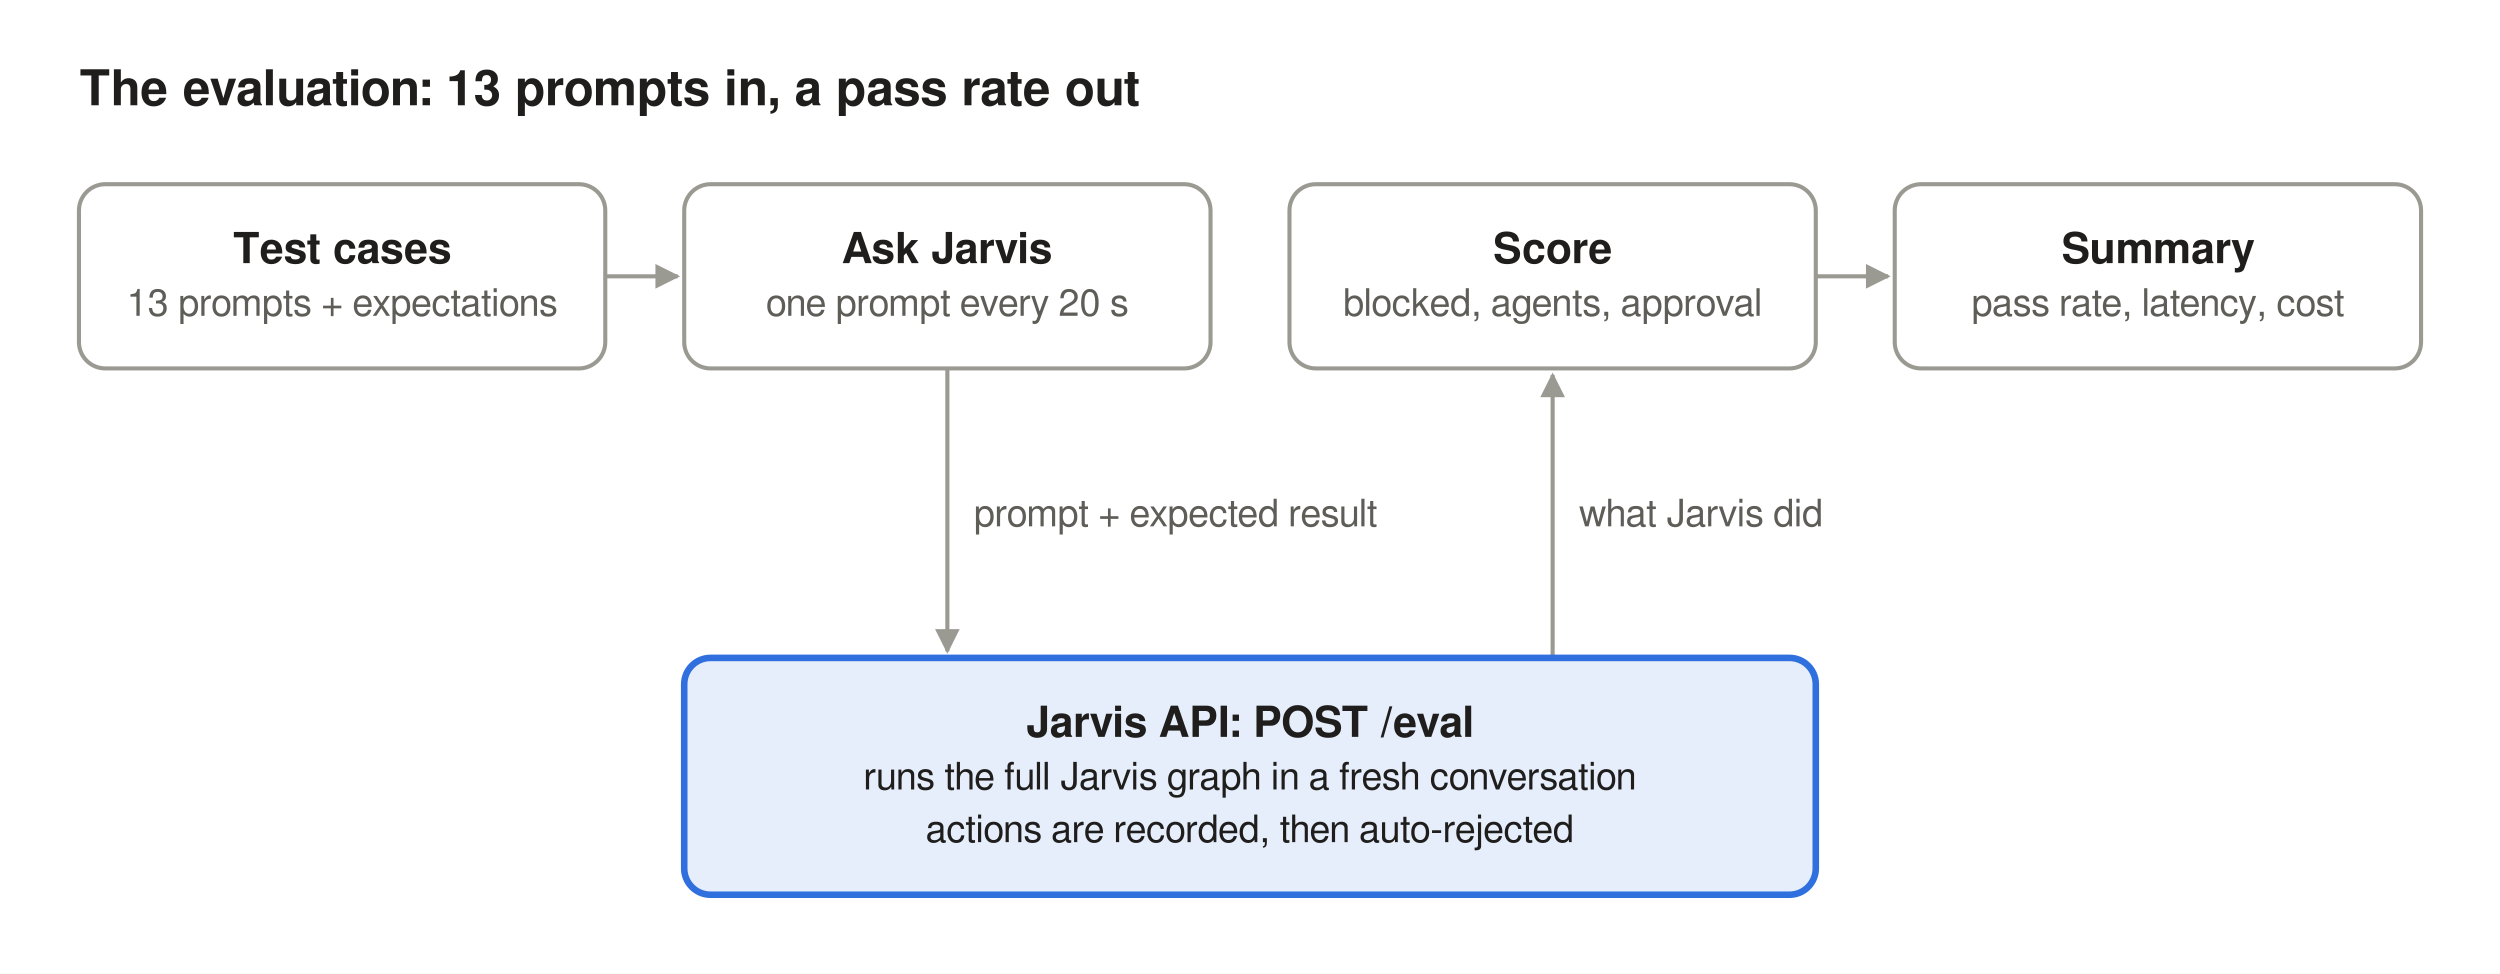
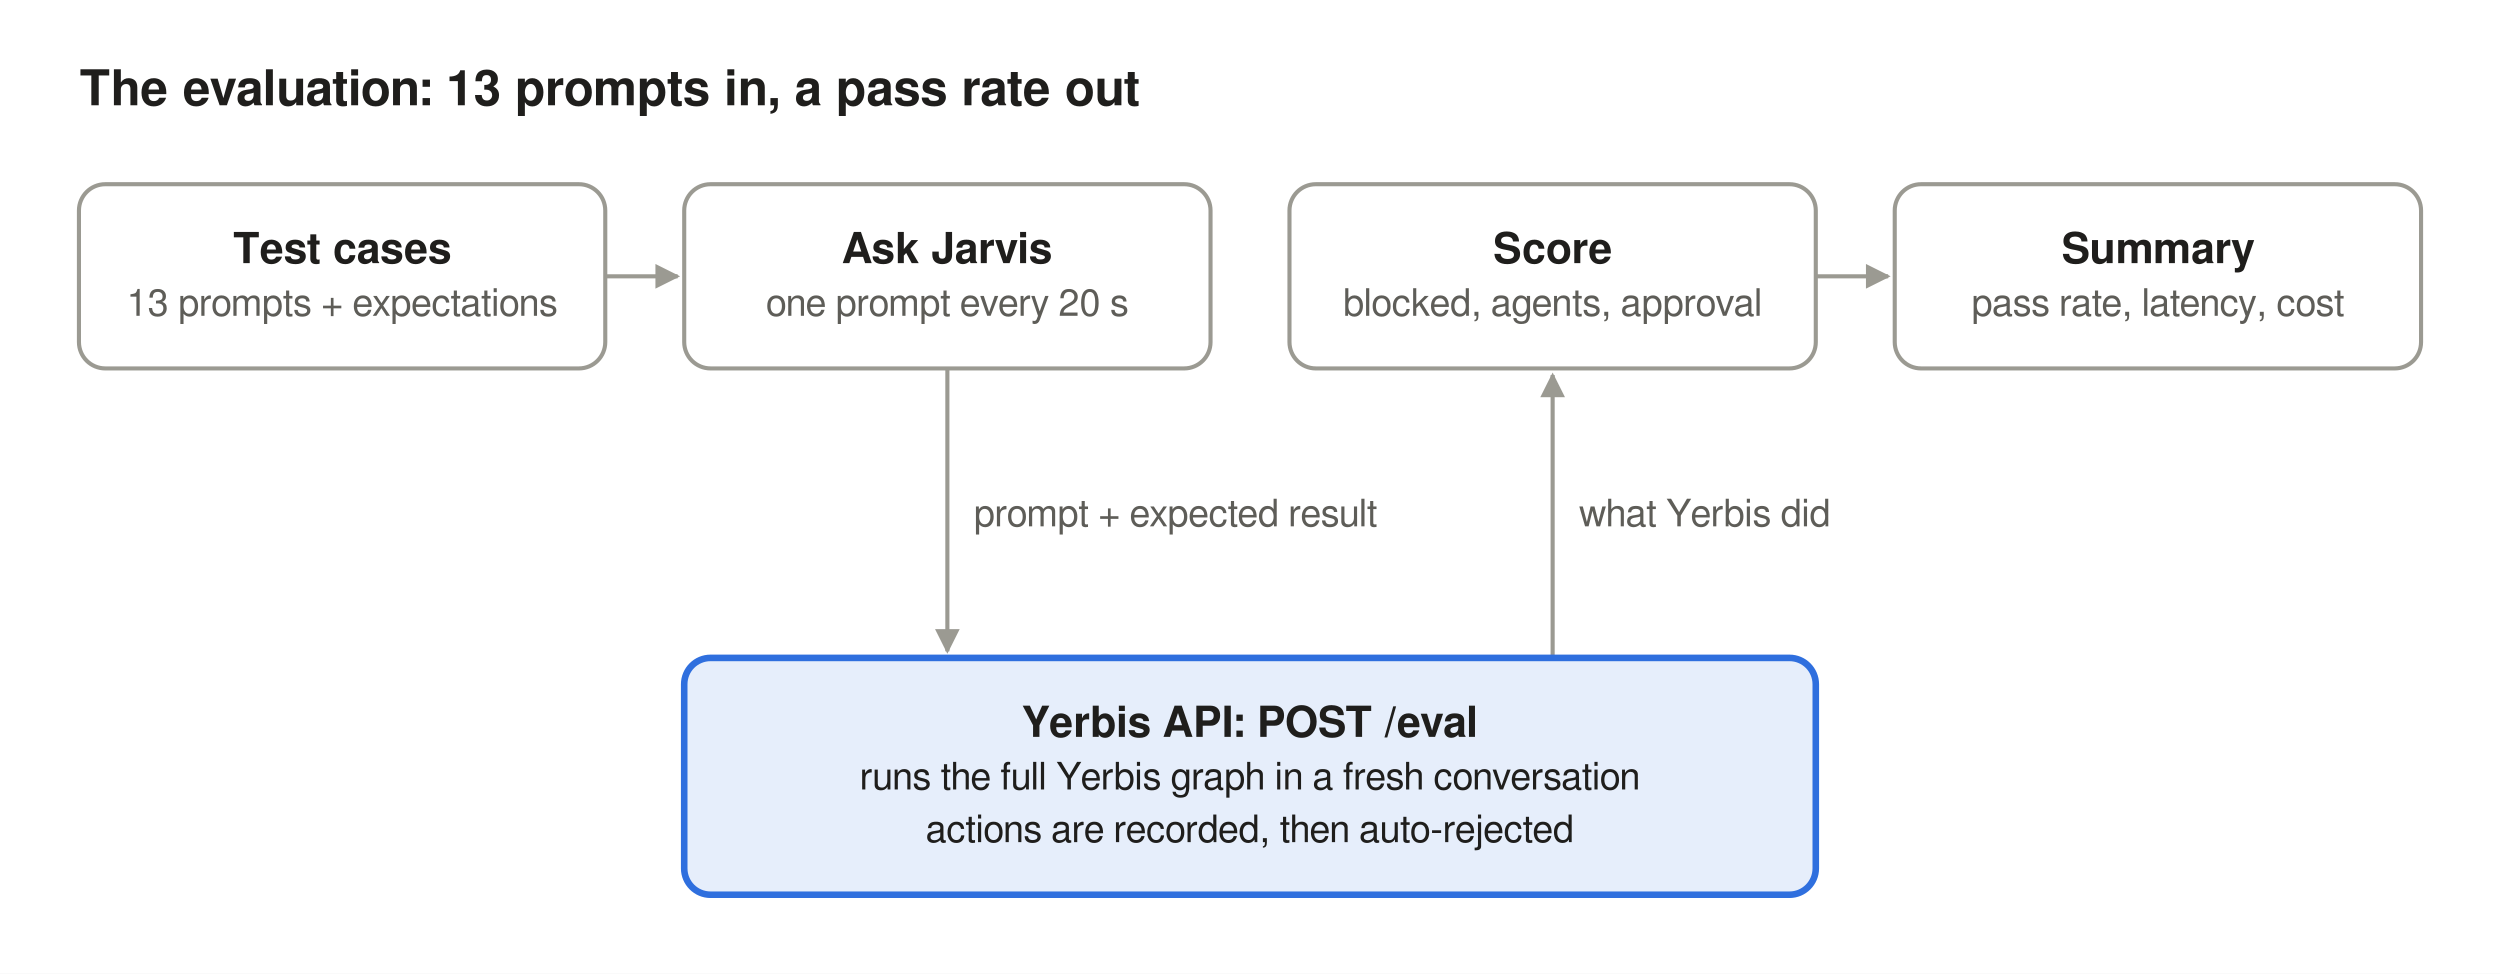
<svg xmlns="http://www.w3.org/2000/svg" width="760" height="296" font-family="FreeSans, Helvetica, Arial, sans-serif" viewBox="0 0 760 296" role="img" aria-label="The evaluation: 13 prompts in, a pass rate out" font-size="13">
  <rect width="760" height="296" fill="#ffffff" />
  <defs>
    <marker id="ev-arrow" viewBox="0 0 10 10" refX="9" refY="5" markerWidth="6" markerHeight="6" orient="auto-start-reverse">
      <path d="M0 0L10 5L0 10z" fill="#9b9a92" />
    </marker>
  </defs>
  <text x="24" y="32" font-size="15" font-weight="600" fill="#1f1e1c">The evaluation: 13 prompts in, a pass rate out</text>
  <g fill="none" stroke="#9b9a92" stroke-width="1.25">
    <path d="M184 84H206" marker-end="url(#ev-arrow)" />
    <path d="M288 112V198" marker-end="url(#ev-arrow)" />
    <path d="M472 200V114" marker-end="url(#ev-arrow)" />
    <path d="M552 84H574" marker-end="url(#ev-arrow)" />
  </g>
  <text x="296" y="160" font-size="11.5" fill="#5e5d58">prompt + expected result</text>
-   <text x="480" y="160" font-size="11.5" fill="#5e5d58">what Jarvis did</text>
+   <text x="480" y="160" font-size="11.5" fill="#5e5d58">what Yerbis did</text>
  <g>
    <rect x="24" y="56" width="160" height="56" rx="8" fill="none" fill-opacity="1" stroke="#9b9a92" stroke-width="1.25" />
    <text x="104" y="80" text-anchor="middle" font-weight="600" fill="#1f1e1c">Test cases</text>
    <text x="104" y="96" text-anchor="middle" font-size="11.5" fill="#5e5d58">13 prompts + expectations</text>
  </g>
  <g>
    <rect x="208" y="56" width="160" height="56" rx="8" fill="none" fill-opacity="1" stroke="#9b9a92" stroke-width="1.25" />
    <text x="288" y="80" text-anchor="middle" font-weight="600" fill="#1f1e1c">Ask Jarvis</text>
    <text x="288" y="96" text-anchor="middle" font-size="11.5" fill="#5e5d58">one prompt every 20 s</text>
  </g>
  <g>
    <rect x="392" y="56" width="160" height="56" rx="8" fill="none" fill-opacity="1" stroke="#9b9a92" stroke-width="1.25" />
    <text x="472" y="80" text-anchor="middle" font-weight="600" fill="#1f1e1c">Score</text>
    <text x="472" y="96" text-anchor="middle" font-size="11.5" fill="#5e5d58">blocked, agents, approval</text>
  </g>
  <g>
    <rect x="576" y="56" width="160" height="56" rx="8" fill="none" fill-opacity="1" stroke="#9b9a92" stroke-width="1.25" />
    <text x="656" y="80" text-anchor="middle" font-weight="600" fill="#1f1e1c">Summary</text>
    <text x="656" y="96" text-anchor="middle" font-size="11.5" fill="#5e5d58">pass rate, latency, cost</text>
  </g>
  <g>
    <rect x="208" y="200" width="344" height="72" rx="8" fill="#2f6fde" fill-opacity="0.12" stroke="#2f6fde" stroke-width="2" />
-     <text x="380" y="224" text-anchor="middle" font-weight="600" fill="#1f1e1c">Jarvis API: POST /eval</text>
-     <text x="380" y="240" text-anchor="middle" font-size="11.5" fill="#1f1e1c">runs the full Jarvis graph in a fresh conversation</text>
+     <text x="380" y="224" text-anchor="middle" font-weight="600" fill="#1f1e1c">Yerbis API: POST /eval</text>
+     <text x="380" y="240" text-anchor="middle" font-size="11.5" fill="#1f1e1c">runs the full Yerbis graph in a fresh conversation</text>
    <text x="380" y="256" text-anchor="middle" font-size="11.5" fill="#1f1e1c">actions are recorded, then auto-rejected</text>
  </g>
</svg>
